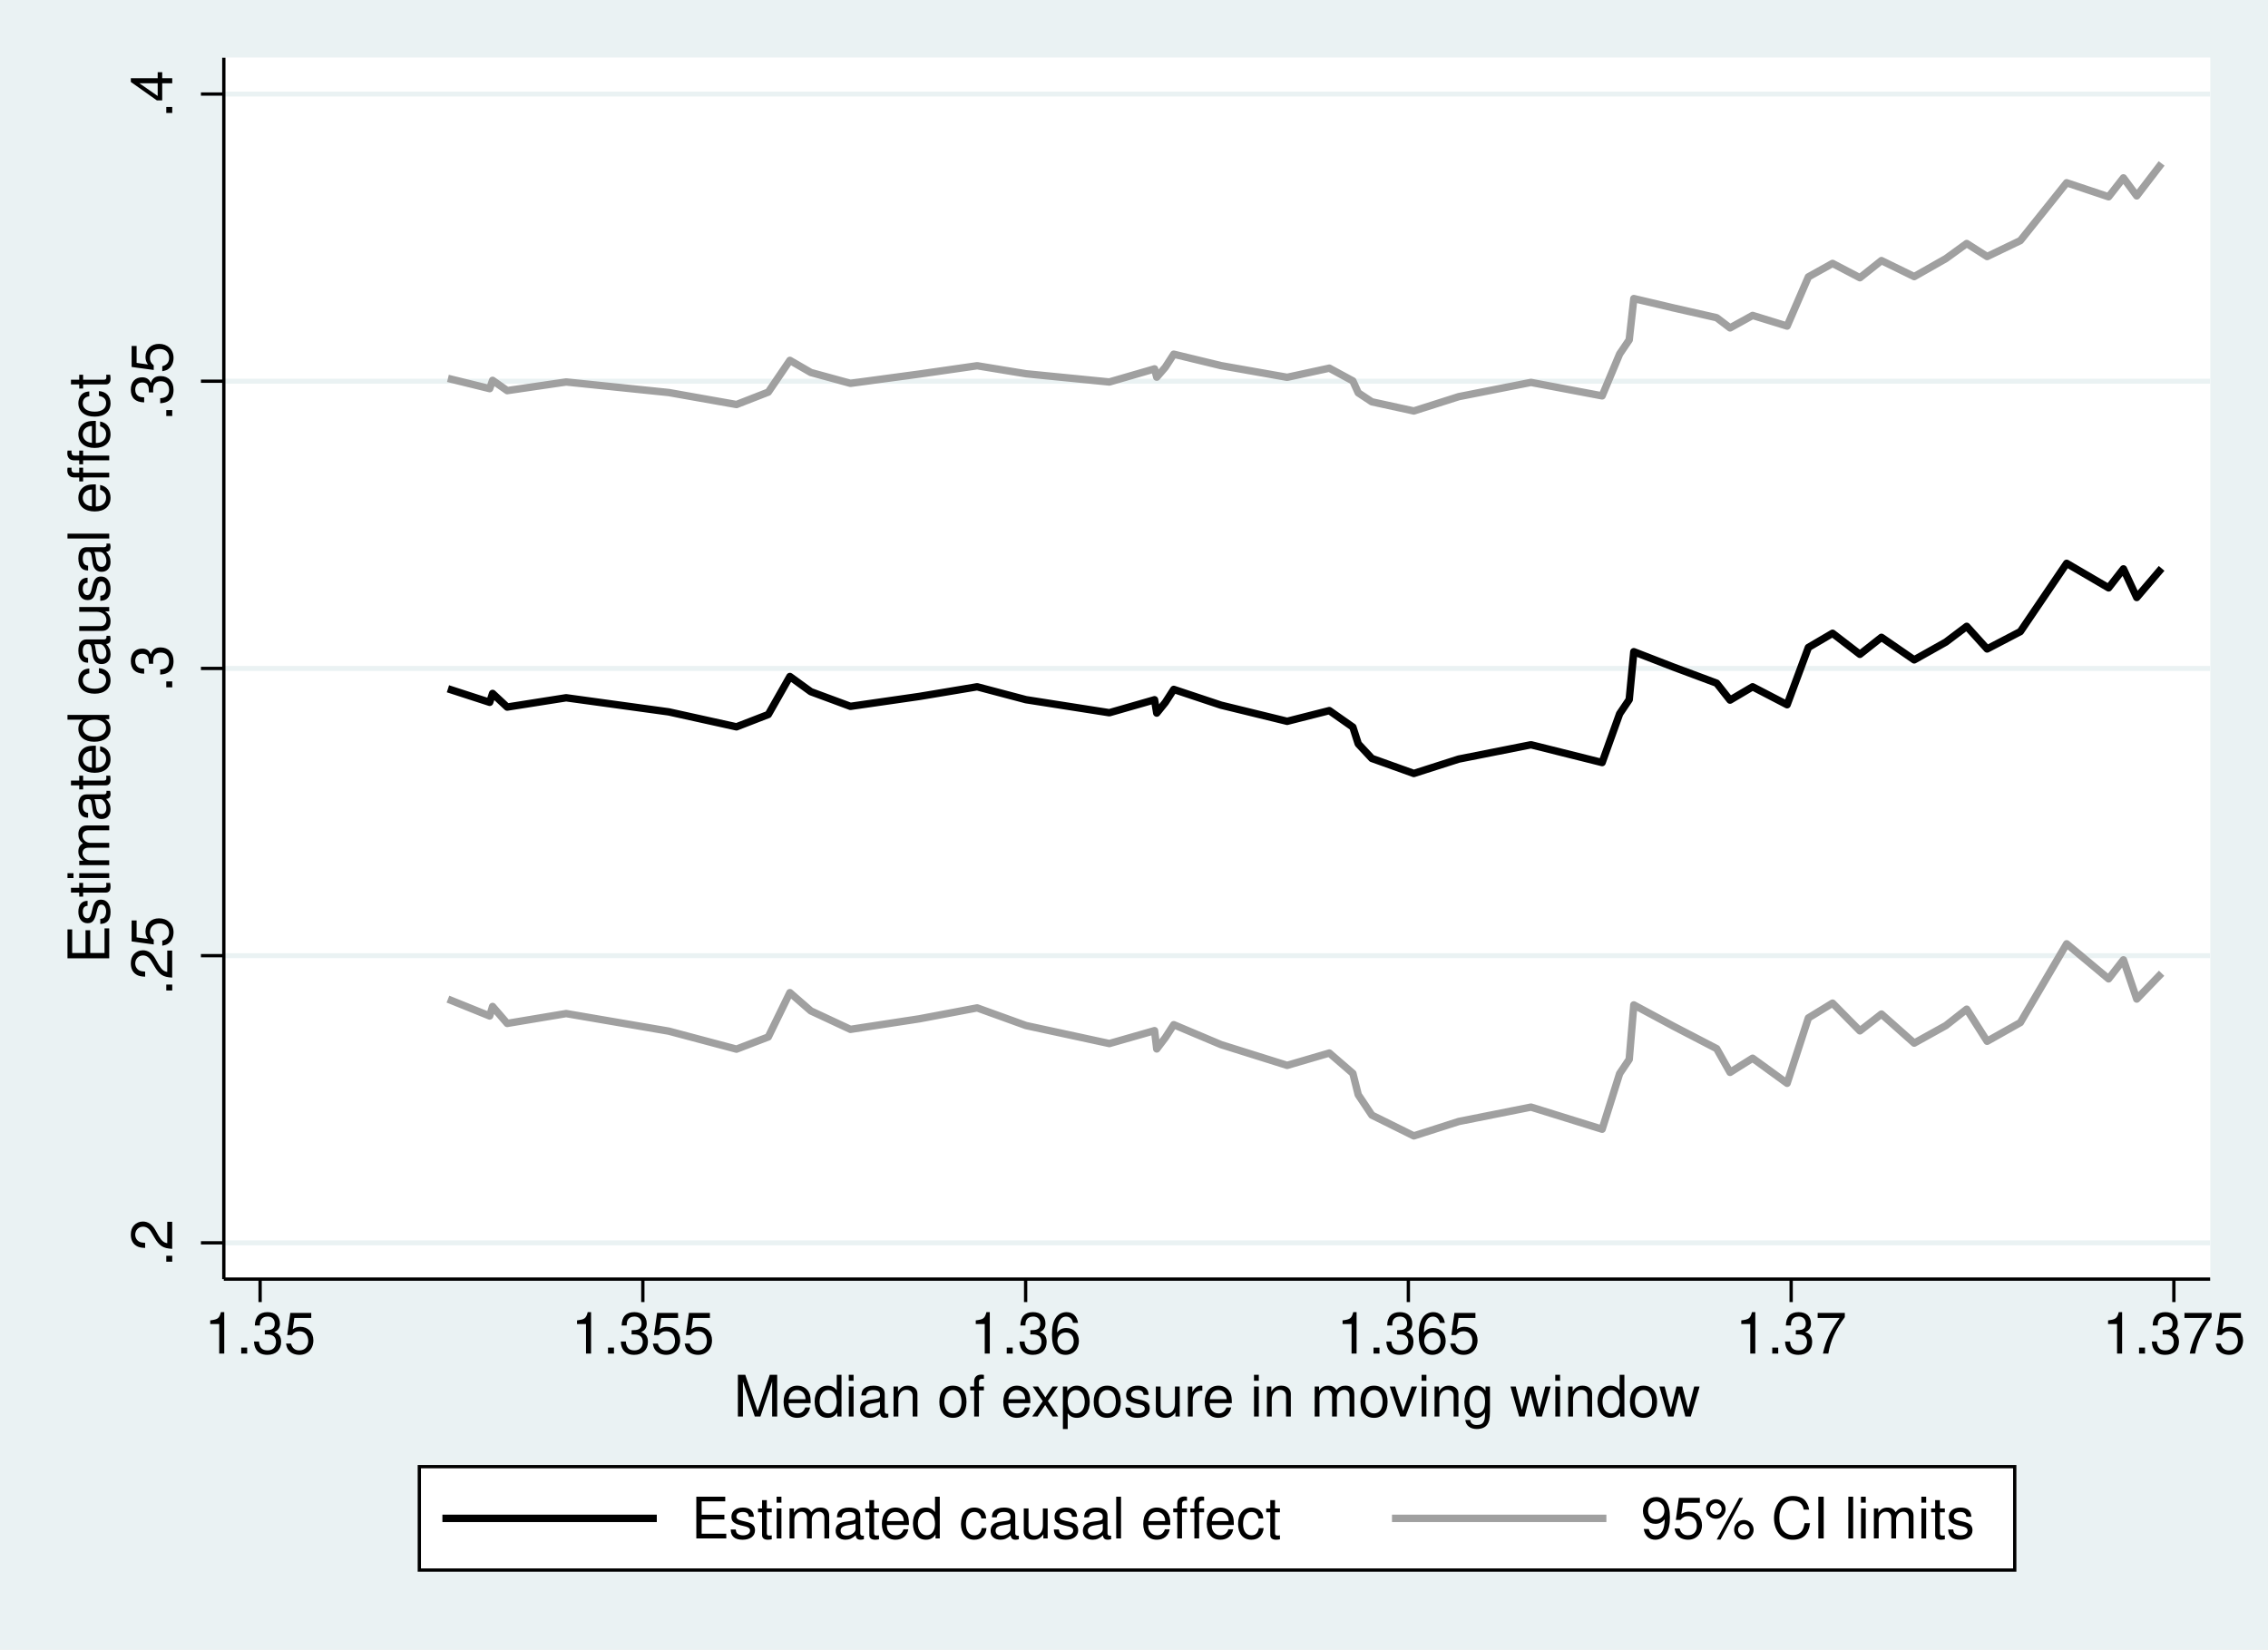
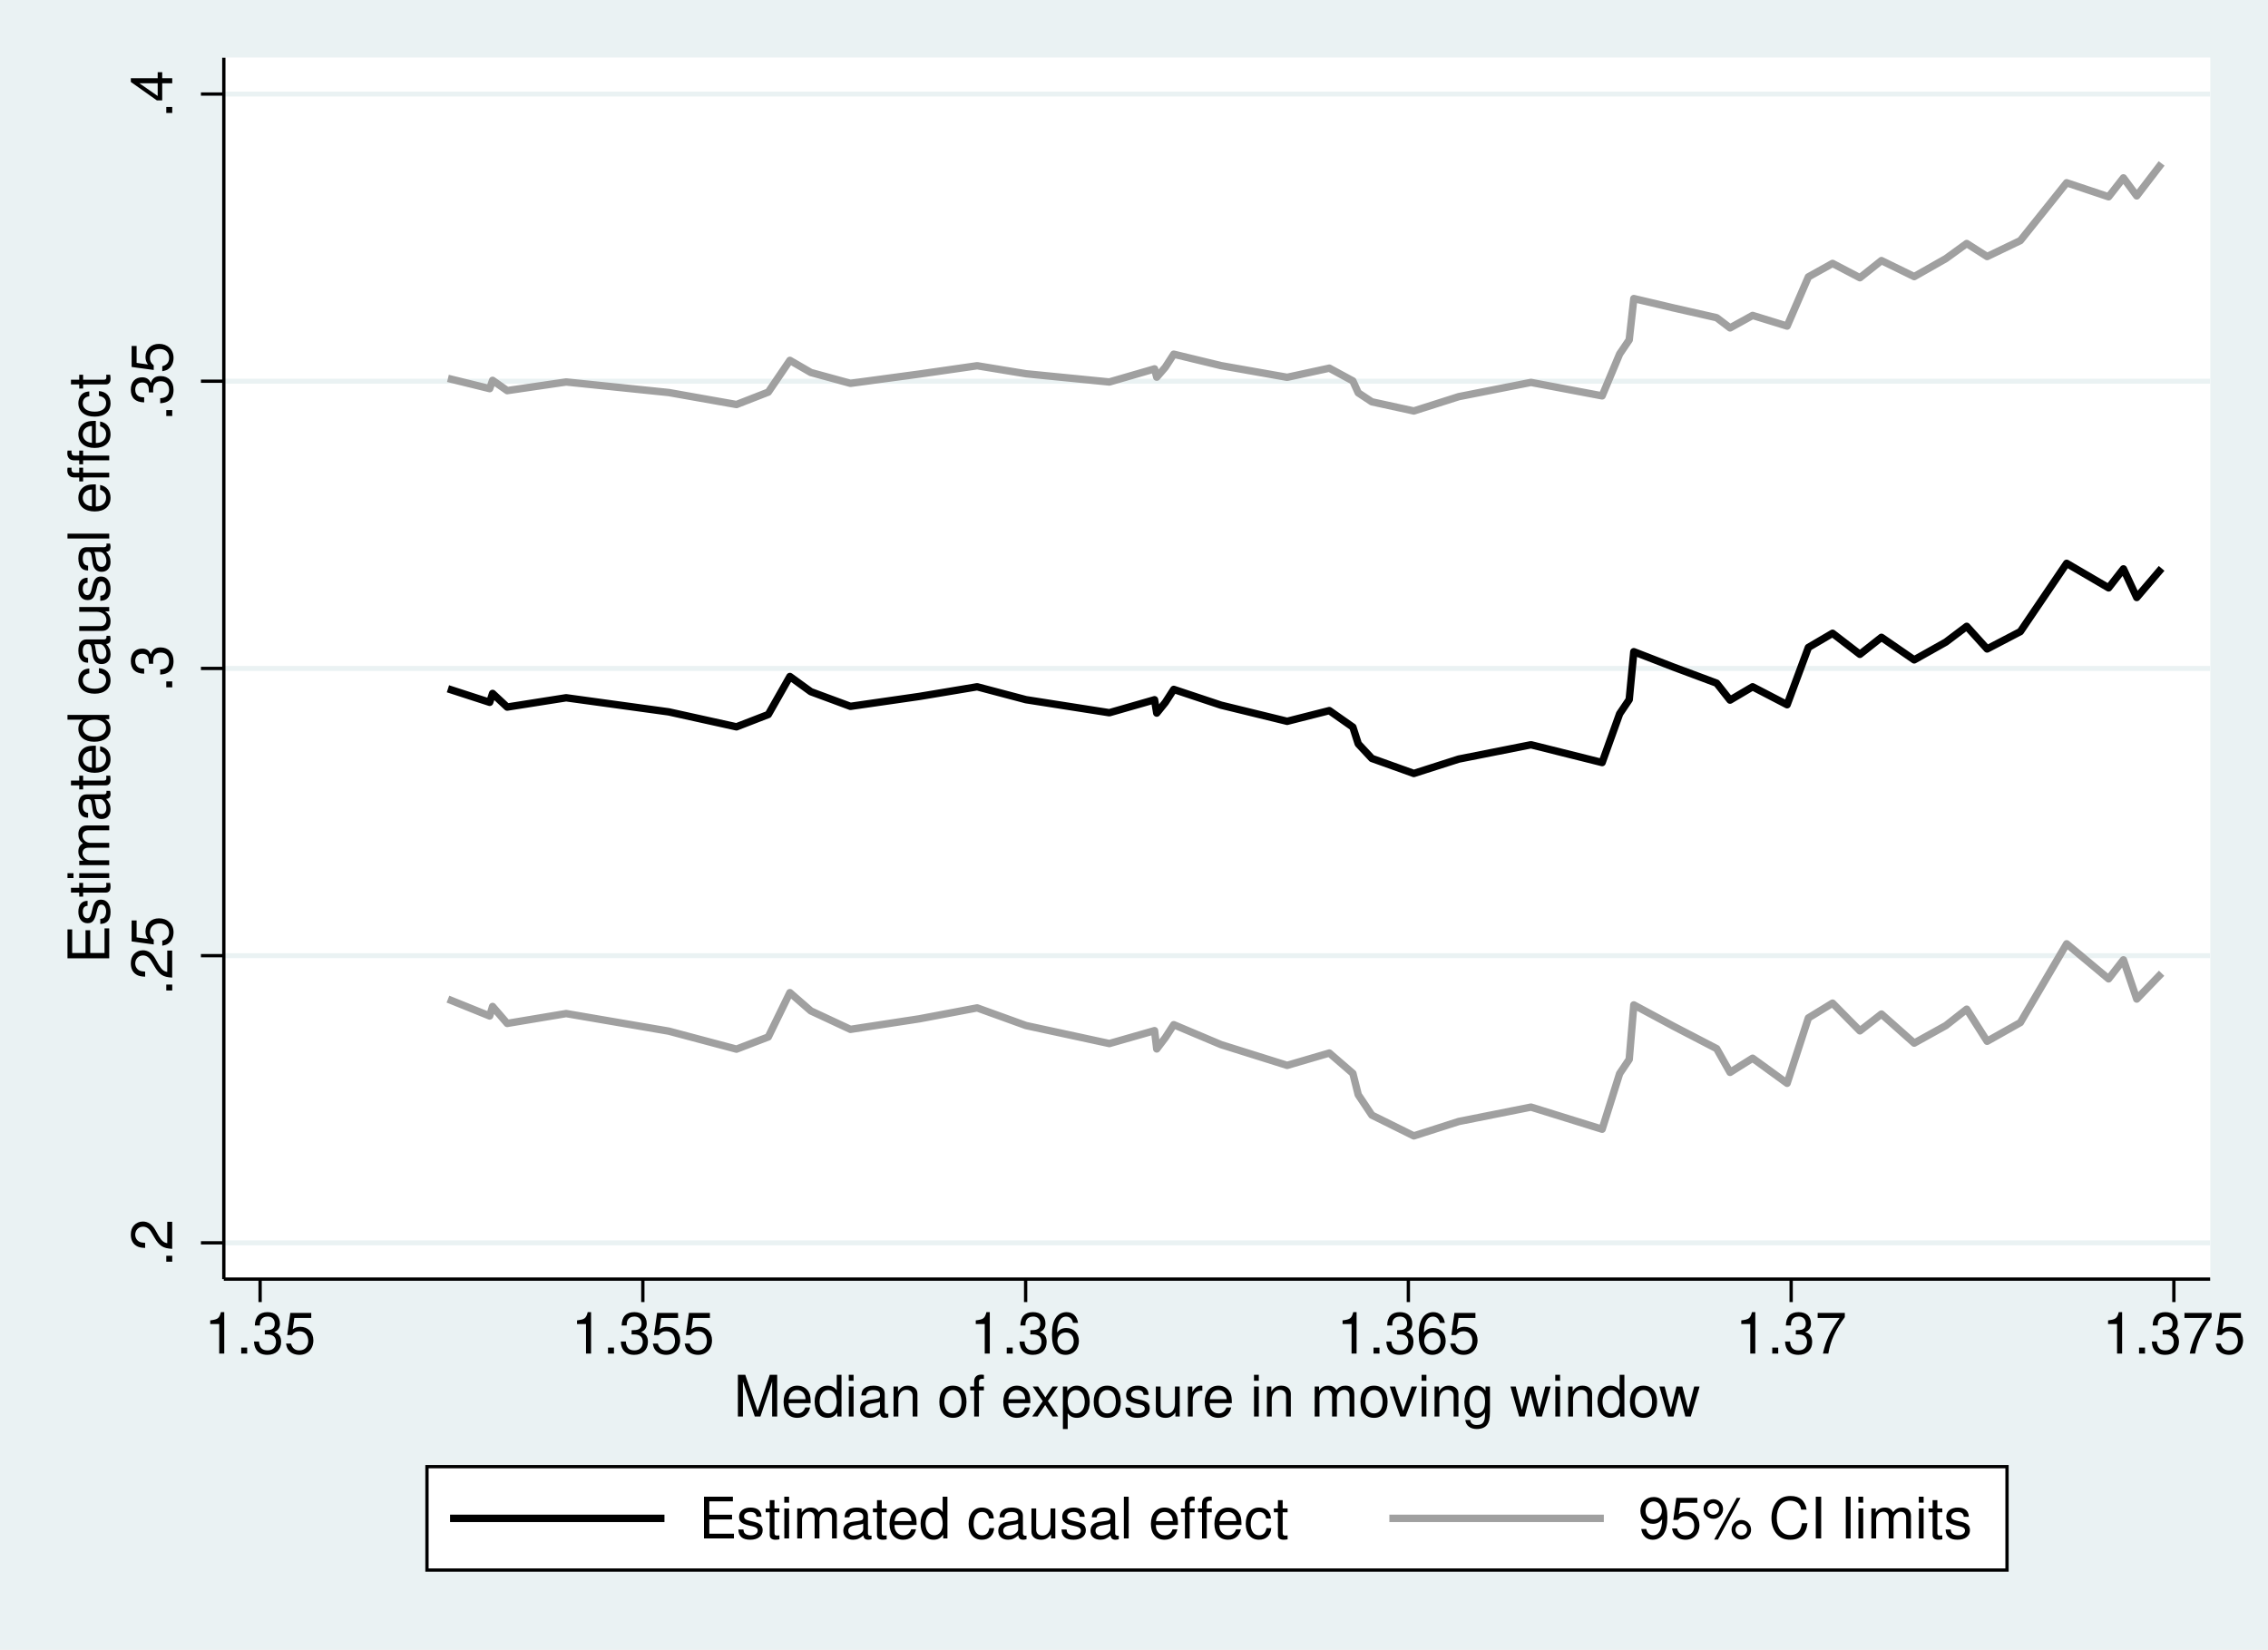
<svg xmlns="http://www.w3.org/2000/svg" version="1.1" width="5.500in" height="4.000in" viewBox="0 0 3960 2880">
  <rect x="0" y="0" width="3960" height="2880" style="fill:#EAF2F3;stroke:none" />
  <rect x="0.00" y="0.00" width="3959.88" height="2880.00" style="fill:#EAF2F3" />
  <rect x="2.88" y="2.88" width="3954.12" height="2874.24" style="fill:none;stroke:#EAF2F3;stroke-width:5.76" />
  <rect x="390.80" y="100.86" width="3468.22" height="2132.77" style="fill:#FFFFFF" />
  <rect x="393.68" y="103.74" width="3462.46" height="2127.01" style="fill:none;stroke:#FFFFFF;stroke-width:5.76" />
  <line x1="390.80" y1="2170.27" x2="3859.02" y2="2170.27" style="stroke:#EAF2F3;stroke-width:8.64" />
  <line x1="390.80" y1="1668.82" x2="3859.02" y2="1668.82" style="stroke:#EAF2F3;stroke-width:8.64" />
  <line x1="390.80" y1="1167.25" x2="3859.02" y2="1167.25" style="stroke:#EAF2F3;stroke-width:8.64" />
  <line x1="390.80" y1="665.67" x2="3859.02" y2="665.67" style="stroke:#EAF2F3;stroke-width:8.64" />
  <line x1="390.80" y1="164.22" x2="3859.02" y2="164.22" style="stroke:#EAF2F3;stroke-width:8.64" />
  <path d=" M782.10 1202.76 L854.99 1226.40 L860.06 1210.93 L885.56 1234.69 L988.52 1218.48 L1167.71 1243.11 L1285.89 1269.22 L1341.45 1247.69 L1379.19 1181.35 L1415.70 1207.84 L1484.88 1233.45 L1605.29 1216.13 L1706.14 1199.30 L1791.41 1221.82 L1936.94 1244.59 L2015.89 1221.95 L2019.72 1245.21 L2034.70 1226.65 L2049.42 1203.88 L2131.84 1231.35 L2247.42 1259.57 L2321.05 1240.88 L2362.14 1269.71 L2371.55 1298.92 L2395.30 1324.41 L2468.57 1350.65 L2547.02 1325.53 L2673.12 1300.53 L2797.37 1331.59 L2827.94 1246.45 L2844.64 1221.70 L2852.69 1138.04 L2921.99 1164.90 L2997.35 1192.99 L3020.74 1222.56 L3060.09 1199.30 L3120.36 1230.61 L3157.48 1130.62 L3199.68 1105.86 L3247.45 1142.62 L3285.07 1112.92 L3342.24 1152.27 L3397.56 1121.21 L3433.94 1093.74 L3469.58 1133.21 L3527.62 1102.89 L3608.43 983.72 L3681.69 1026.54 L3707.55 993.37 L3730.82 1043.37 L3774.25 992.51" stroke-linejoin="round" style="fill:none;stroke:#000000;stroke-width:12.96" />
  <path d=" M782.10 660.72 L854.99 678.67 L860.06 664.19 L885.56 682.13 L988.52 667.03 L1167.71 685.47 L1285.89 706.39 L1341.45 684.73 L1379.19 629.29 L1415.70 650.45 L1484.88 669.38 L1605.29 653.17 L1706.14 638.69 L1791.41 652.68 L1936.94 667.03 L2015.89 644.14 L2019.72 658.62 L2034.70 641.29 L2049.42 618.52 L2131.84 638.45 L2247.42 658.87 L2321.05 642.90 L2362.14 665.18 L2371.55 685.97 L2395.30 701.68 L2468.57 717.65 L2547.02 692.65 L2673.12 667.78 L2797.37 691.29 L2827.94 618.15 L2844.64 593.52 L2852.69 521.38 L2921.99 537.71 L2997.35 554.79 L3020.74 572.61 L3060.09 550.83 L3120.36 569.39 L3157.48 483.51 L3199.68 459.99 L3247.45 484.99 L3285.07 455.04 L3342.24 483.01 L3397.56 451.58 L3433.94 425.22 L3469.58 447.99 L3527.62 420.14 L3608.43 319.16 L3681.69 343.66 L3707.55 310.62 L3730.82 342.06 L3774.25 285.38" stroke-linejoin="round" style="fill:none;stroke:#A0A0A0;stroke-width:12.96" />
  <path d=" M782.10 1744.68 L854.99 1774.14 L860.06 1757.55 L885.56 1787.13 L988.52 1769.93 L1167.71 1800.62 L1285.89 1832.05 L1341.45 1810.77 L1379.19 1733.42 L1415.70 1765.23 L1484.88 1797.52 L1605.29 1779.09 L1706.14 1760.03 L1791.41 1790.84 L1936.94 1822.28 L2015.89 1799.75 L2019.72 1831.68 L2034.70 1812.00 L2049.42 1789.36 L2131.84 1824.13 L2247.42 1860.39 L2321.05 1838.86 L2362.14 1874.38 L2371.55 1911.75 L2395.30 1947.27 L2468.57 1983.53 L2547.02 1958.40 L2673.12 1933.28 L2797.37 1971.89 L2827.94 1874.75 L2844.64 1850.00 L2852.69 1754.83 L2921.99 1792.08 L2997.35 1831.19 L3020.74 1872.64 L3060.09 1847.89 L3120.36 1891.70 L3157.48 1777.60 L3199.68 1751.74 L3247.45 1800.12 L3285.07 1770.79 L3342.24 1821.53 L3397.56 1790.84 L3433.94 1762.26 L3469.58 1818.32 L3527.62 1785.64 L3608.43 1648.15 L3681.69 1709.29 L3707.55 1676.12 L3730.82 1744.56 L3774.25 1699.51" stroke-linejoin="round" style="fill:none;stroke:#A0A0A0;stroke-width:12.96" />
  <line x1="390.80" y1="2233.63" x2="390.80" y2="100.86" style="stroke:#000000;stroke-width:5.76" />
  <line x1="390.80" y1="2170.27" x2="350.83" y2="2170.27" style="stroke:#000000;stroke-width:5.76" />
  <text x="300.72" y="2170.27" style="font-family:'Helvetica';font-size:99.99px;fill:#000000" transform="rotate(-90 300.72,2170.27)" text-anchor="middle">.2</text>
  <line x1="390.80" y1="1668.82" x2="350.83" y2="1668.82" style="stroke:#000000;stroke-width:5.76" />
  <text x="300.72" y="1668.82" style="font-family:'Helvetica';font-size:99.99px;fill:#000000" transform="rotate(-90 300.72,1668.82)" text-anchor="middle">.25</text>
  <line x1="390.80" y1="1167.25" x2="350.83" y2="1167.25" style="stroke:#000000;stroke-width:5.76" />
  <text x="300.72" y="1167.25" style="font-family:'Helvetica';font-size:99.99px;fill:#000000" transform="rotate(-90 300.72,1167.25)" text-anchor="middle">.3</text>
  <line x1="390.80" y1="665.67" x2="350.83" y2="665.67" style="stroke:#000000;stroke-width:5.76" />
  <text x="300.72" y="665.67" style="font-family:'Helvetica';font-size:99.99px;fill:#000000" transform="rotate(-90 300.72,665.67)" text-anchor="middle">.35</text>
  <line x1="390.80" y1="164.22" x2="350.83" y2="164.22" style="stroke:#000000;stroke-width:5.76" />
  <text x="300.72" y="164.22" style="font-family:'Helvetica';font-size:99.99px;fill:#000000" transform="rotate(-90 300.72,164.22)" text-anchor="middle">.4</text>
  <text x="190.71" y="1167.25" style="font-family:'Helvetica';font-size:99.99px;fill:#000000" transform="rotate(-90 190.71,1167.25)" text-anchor="middle">Estimated causal effect</text>
  <line x1="390.80" y1="2233.63" x2="3859.02" y2="2233.63" style="stroke:#000000;stroke-width:5.76" />
  <line x1="454.16" y1="2233.63" x2="454.16" y2="2273.73" style="stroke:#000000;stroke-width:5.76" />
  <text x="454.16" y="2363.59" style="font-family:'Helvetica';font-size:99.99px;fill:#000000" text-anchor="middle">1.35</text>
  <line x1="1122.41" y1="2233.63" x2="1122.41" y2="2273.73" style="stroke:#000000;stroke-width:5.76" />
  <text x="1122.41" y="2363.59" style="font-family:'Helvetica';font-size:99.99px;fill:#000000" text-anchor="middle">1.355</text>
  <line x1="1790.79" y1="2233.63" x2="1790.79" y2="2273.73" style="stroke:#000000;stroke-width:5.76" />
  <text x="1790.79" y="2363.59" style="font-family:'Helvetica';font-size:99.99px;fill:#000000" text-anchor="middle">1.36</text>
  <line x1="2459.04" y1="2233.63" x2="2459.04" y2="2273.73" style="stroke:#000000;stroke-width:5.76" />
  <text x="2459.04" y="2363.59" style="font-family:'Helvetica';font-size:99.99px;fill:#000000" text-anchor="middle">1.365</text>
  <line x1="3127.41" y1="2233.63" x2="3127.41" y2="2273.73" style="stroke:#000000;stroke-width:5.76" />
  <text x="3127.41" y="2363.59" style="font-family:'Helvetica';font-size:99.99px;fill:#000000" text-anchor="middle">1.37</text>
  <line x1="3795.66" y1="2233.63" x2="3795.66" y2="2273.73" style="stroke:#000000;stroke-width:5.76" />
  <text x="3795.66" y="2363.59" style="font-family:'Helvetica';font-size:99.99px;fill:#000000" text-anchor="middle">1.375</text>
  <text x="2124.91" y="2473.60" style="font-family:'Helvetica';font-size:99.99px;fill:#000000" text-anchor="middle">Median of exposure in moving window</text>
-   <rect x="729.26" y="2558.24" width="2791.43" height="186.37" style="fill:#FFFFFF" />
-   <rect x="732.14" y="2561.12" width="2785.67" height="180.61" style="fill:none;stroke:#000000;stroke-width:5.76" />
-   <line x1="772.45" y1="2651.43" x2="1146.79" y2="2651.43" style="stroke:#000000;stroke-width:12.96" />
-   <line x1="2430.45" y1="2651.43" x2="2804.79" y2="2651.43" style="stroke:#A0A0A0;stroke-width:12.96" />
-   <text x="1206.81" y="2686.46" style="font-family:'Helvetica';font-size:99.99px;fill:#000000">Estimated causal effect</text>
-   <text x="2864.81" y="2686.46" style="font-family:'Helvetica';font-size:99.99px;fill:#000000">95% CI limits</text>
+   <rect x="742.62" y="2558.24" width="2764.58" height="186.37" style="fill:#FFFFFF" />
+   <rect x="745.50" y="2561.12" width="2758.82" height="180.61" style="fill:none;stroke:#000000;stroke-width:5.76" />
+   <line x1="785.81" y1="2651.43" x2="1160.16" y2="2651.43" style="stroke:#000000;stroke-width:12.96" />
+   <line x1="2425.87" y1="2651.43" x2="2800.34" y2="2651.43" style="stroke:#A0A0A0;stroke-width:12.96" />
+   <text x="1220.18" y="2686.46" style="font-family:'Helvetica';font-size:99.99px;fill:#000000">Estimated causal effect</text>
+   <text x="2860.36" y="2686.46" style="font-family:'Helvetica';font-size:99.99px;fill:#000000">95% CI limits</text>
</svg>
